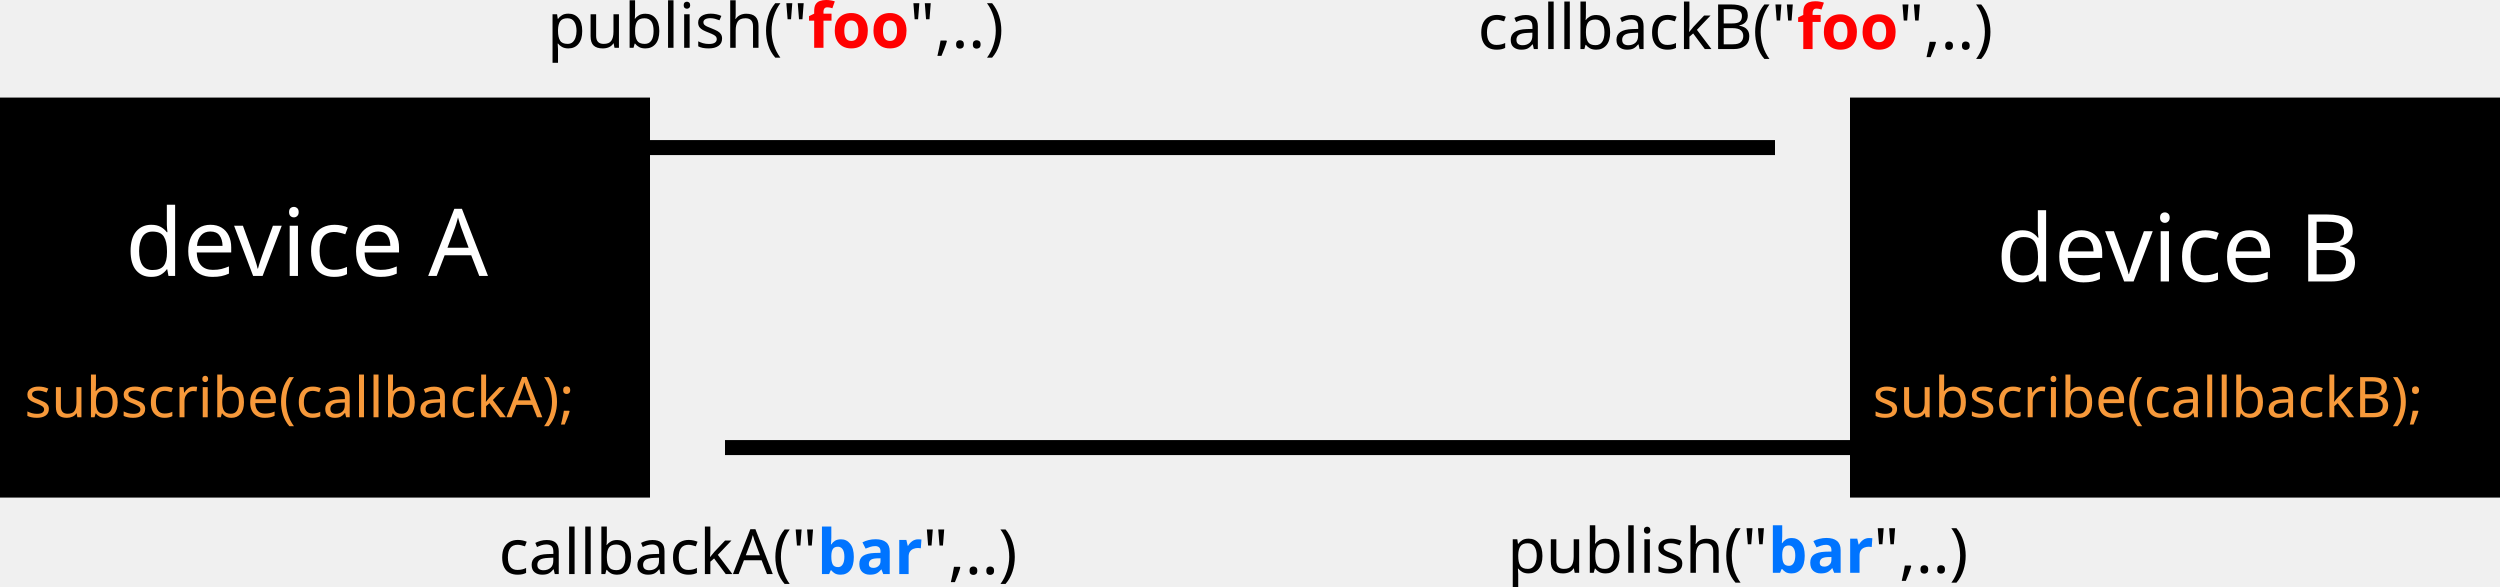
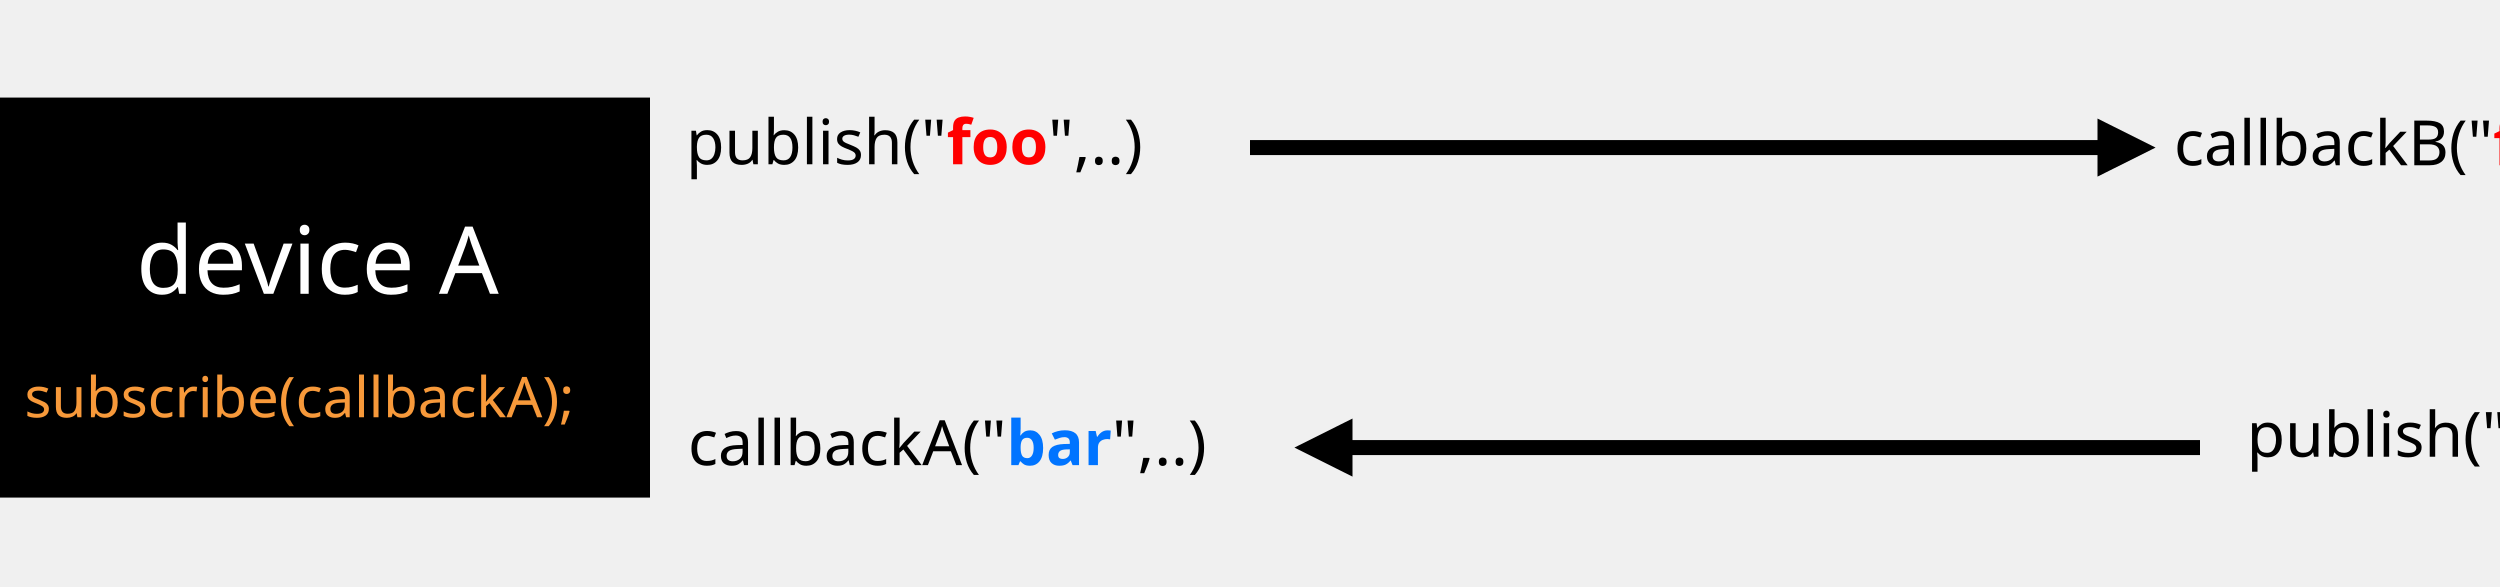
<svg xmlns="http://www.w3.org/2000/svg" width="141.111mm" height="33.112mm" viewBox="0 0 500 117.325" id="svg2" version="1.1">
  <defs id="defs4">
    <marker style="overflow:visible" id="marker4536" refX="0" refY="0" orient="auto">
      <path transform="scale(0.4,0.4)" style="fill:#000000;fill-opacity:1;fill-rule:evenodd;stroke:#000000;stroke-width:1pt;stroke-opacity:1" d="m 5.77,0 -8.65,5 0,-10 8.65,5 z" id="path4538" />
-     </marker>
-     <marker orient="auto" refY="0" refX="0" id="TriangleOutM" style="overflow:visible">
-       <path id="path4293" d="m 5.77,0 -8.65,5 0,-10 8.65,5 z" style="fill:#000000;fill-opacity:1;fill-rule:evenodd;stroke:#000000;stroke-width:1pt;stroke-opacity:1" transform="scale(0.4,0.4)" />
    </marker>
    <marker orient="auto" refY="0" refX="0" id="Arrow1Lend" style="overflow:visible">
      <path id="path4151" d="M 0,0 5,-5 -12.5,0 5,5 0,0 Z" style="fill:#000000;fill-opacity:1;fill-rule:evenodd;stroke:#000000;stroke-width:1pt;stroke-opacity:1" transform="matrix(-0.8,0,0,-0.8,-10,0)" />
    </marker>
  </defs>
  <g id="layer1" transform="translate(-90,-122.8474)">
    <rect style="opacity:1;fill:#000000;fill-opacity:1;stroke:none;stroke-width:2;stroke-linecap:square;stroke-linejoin:bevel;stroke-miterlimit:4;stroke-dasharray:none;stroke-dashoffset:0;stroke-opacity:1" id="rect4138" width="130" height="80" x="90" y="142.362" ry="0" />
-     <rect y="142.362" x="460" height="80" width="130" id="rect4140" style="opacity:1;fill:#000000;fill-opacity:1;stroke:none;stroke-width:2;stroke-linecap:square;stroke-linejoin:bevel;stroke-miterlimit:4;stroke-dasharray:none;stroke-dashoffset:0;stroke-opacity:1" />
-     <path style="fill:none;fill-rule:evenodd;stroke:#000000;stroke-width:3;stroke-linecap:butt;stroke-linejoin:miter;stroke-miterlimit:4;stroke-dasharray:none;stroke-opacity:1;marker-end:" d="m 220,152.362 225,0" id="path4142" />
-     <path id="path4534" d="m 460,212.362 -225,0" style="fill:none;fill-rule:evenodd;stroke:#000000;stroke-width:3;stroke-linecap:butt;stroke-linejoin:miter;stroke-miterlimit:4;stroke-dasharray:none;stroke-opacity:1;marker-end:" />
-     <text xml:space="preserve" style="font-style:normal;font-weight:normal;font-size:18.75px;line-height:125%;font-family:sans-serif;letter-spacing:0px;word-spacing:0px;fill:#ffffff;fill-opacity:1;stroke:none;stroke-width:1px;stroke-linecap:butt;stroke-linejoin:miter;stroke-opacity:1" x="115.087" y="178.041" id="text4780">
-       <tspan id="tspan4782" x="115.087" y="178.041">device A</tspan>
+     <rect y="142.362" x="655" height="80" width="130" id="rect4140" style="opacity:1;fill:#000000;fill-opacity:1;stroke:none;stroke-width:2;stroke-linecap:square;stroke-linejoin:bevel;stroke-miterlimit:4;stroke-dasharray:none;stroke-dashoffset:0;stroke-opacity:1" />
+     <path style="fill:none;fill-rule:evenodd;stroke:#000000;stroke-width:3;stroke-linecap:butt;stroke-linejoin:miter;stroke-miterlimit:4;stroke-dasharray:none;stroke-opacity:1" d="m 340,152.362 170,0" id="path4142" />
+     <text xml:space="preserve" style="font-style:normal;font-weight:normal;font-size:18.75px;line-height:125%;font-family:sans-serif;letter-spacing:0px;word-spacing:0px;fill:#ffffff;fill-opacity:1;stroke:none;stroke-width:1px;stroke-linecap:butt;stroke-linejoin:miter;stroke-opacity:1" x="117.23" y="181.612" id="text4780">
+       <tspan id="tspan4782" x="117.23" y="181.612">device A</tspan>
    </text>
    <text xml:space="preserve" style="font-style:normal;font-weight:normal;font-size:11.25px;line-height:125%;font-family:sans-serif;letter-spacing:0px;word-spacing:0px;fill:#f7993a;fill-opacity:1;stroke:none;stroke-width:1px;stroke-linecap:butt;stroke-linejoin:miter;stroke-opacity:1" x="94.898" y="206.301" id="text4788">
      <tspan id="tspan4790" x="94.898" y="206.301">subscribe(callbackA);</tspan>
    </text>
-     <text id="text4796" y="206.301" x="464.541" style="font-style:normal;font-weight:normal;font-size:11.25px;line-height:125%;font-family:sans-serif;letter-spacing:0px;word-spacing:0px;fill:#f7993a;fill-opacity:1;stroke:none;stroke-width:1px;stroke-linecap:butt;stroke-linejoin:miter;stroke-opacity:1" xml:space="preserve">
-       <tspan y="206.301" x="464.541" id="tspan4798">subscribe(callbackB);</tspan>
+     <text id="text4796" y="206.301" x="659.541" style="font-style:normal;font-weight:normal;font-size:11.25px;line-height:125%;font-family:sans-serif;letter-spacing:0px;word-spacing:0px;fill:#f7993a;fill-opacity:1;stroke:none;stroke-width:1px;stroke-linecap:butt;stroke-linejoin:miter;stroke-opacity:1" xml:space="preserve">
+       <tspan y="206.301" x="659.541" id="tspan4798">subscribe(callbackB);</tspan>
    </text>
-     <text xml:space="preserve" style="font-style:normal;font-weight:normal;font-size:12.5px;line-height:125%;font-family:sans-serif;letter-spacing:0px;word-spacing:0px;fill:#000000;fill-opacity:1;stroke:none;stroke-width:1px;stroke-linecap:butt;stroke-linejoin:miter;stroke-opacity:1" x="199.444" y="132.405" id="text4800">
-       <tspan id="tspan4802" x="199.444" y="132.405">publish("<tspan style="font-style:normal;font-variant:normal;font-weight:bold;font-stretch:normal;font-family:sans-serif;-inkscape-font-specification:'sans-serif Bold';fill:#ff0000;fill-opacity:1" id="tspan4820">foo</tspan>",..)</tspan>
+     <text xml:space="preserve" style="font-style:normal;font-weight:normal;font-size:12.5px;line-height:125%;font-family:sans-serif;letter-spacing:0px;word-spacing:0px;fill:#000000;fill-opacity:1;stroke:none;stroke-width:1px;stroke-linecap:butt;stroke-linejoin:miter;stroke-opacity:1" x="227.223" y="155.7" id="text4800">
+       <tspan id="tspan4802" x="227.223" y="155.7">publish("<tspan style="font-style:normal;font-variant:normal;font-weight:bold;font-stretch:normal;font-family:sans-serif;-inkscape-font-specification:'sans-serif Bold';fill:#ff0000;fill-opacity:1" id="tspan4820">foo</tspan>",..)</tspan>
    </text>
-     <text id="text4784" y="179.137" x="489.287" style="font-style:normal;font-weight:normal;font-size:18.75px;line-height:125%;font-family:sans-serif;letter-spacing:0px;word-spacing:0px;fill:#ffffff;fill-opacity:1;stroke:none;stroke-width:1px;stroke-linecap:butt;stroke-linejoin:miter;stroke-opacity:1" xml:space="preserve">
-       <tspan y="179.137" x="489.287" id="tspan4786">device B</tspan>
+     <text id="text4784" y="182.352" x="682.501" style="font-style:normal;font-weight:normal;font-size:18.75px;line-height:125%;font-family:sans-serif;letter-spacing:0px;word-spacing:0px;fill:#ffffff;fill-opacity:1;stroke:none;stroke-width:1px;stroke-linecap:butt;stroke-linejoin:miter;stroke-opacity:1" xml:space="preserve">
+       <tspan y="182.352" x="682.501" id="tspan4786">device B</tspan>
    </text>
-     <text id="text4808" y="132.658" x="385.565" style="font-style:normal;font-weight:normal;font-size:12.5px;line-height:125%;font-family:sans-serif;letter-spacing:0px;word-spacing:0px;fill:#000000;fill-opacity:1;stroke:none;stroke-width:1px;stroke-linecap:butt;stroke-linejoin:miter;stroke-opacity:1" xml:space="preserve">
-       <tspan y="132.658" x="385.565" id="tspan4810">callbackB("<tspan style="font-style:normal;font-variant:normal;font-weight:bold;font-stretch:normal;font-family:sans-serif;-inkscape-font-specification:'sans-serif Bold';fill:#ff0000;fill-opacity:1" id="tspan4830">foo</tspan>",..)</tspan>
+     <text id="text4808" y="155.892" x="524.806" style="font-style:normal;font-weight:normal;font-size:12.5px;line-height:125%;font-family:sans-serif;letter-spacing:0px;word-spacing:0px;fill:#000000;fill-opacity:1;stroke:none;stroke-width:1px;stroke-linecap:butt;stroke-linejoin:miter;stroke-opacity:1" xml:space="preserve">
+       <tspan y="155.892" x="524.806" id="tspan4810">callbackB("<tspan style="font-style:normal;font-variant:normal;font-weight:bold;font-stretch:normal;font-family:sans-serif;-inkscape-font-specification:'sans-serif Bold';fill:#ff0000;fill-opacity:1" id="tspan4830">foo</tspan>",..)</tspan>
    </text>
-     <text id="text4812" y="237.405" x="391.49" style="font-style:normal;font-weight:normal;font-size:12.5px;line-height:125%;font-family:sans-serif;letter-spacing:0px;word-spacing:0px;fill:#000000;fill-opacity:1;stroke:none;stroke-width:1px;stroke-linecap:butt;stroke-linejoin:miter;stroke-opacity:1" xml:space="preserve">
-       <tspan y="237.405" x="391.49" id="tspan4814">publish("<tspan style="font-style:normal;font-variant:normal;font-weight:bold;font-stretch:normal;font-family:sans-serif;-inkscape-font-specification:'sans-serif Bold';opacity:0.99;fill:#0074ff;fill-opacity:1" id="tspan4852">bar</tspan>",..)</tspan>
+     <text id="text4812" y="214.191" x="539.347" style="font-style:normal;font-weight:normal;font-size:12.5px;line-height:125%;font-family:sans-serif;letter-spacing:0px;word-spacing:0px;fill:#000000;fill-opacity:1;stroke:none;stroke-width:1px;stroke-linecap:butt;stroke-linejoin:miter;stroke-opacity:1" xml:space="preserve">
+       <tspan y="214.191" x="539.347" id="tspan4814">publish("<tspan style="font-style:normal;font-variant:normal;font-weight:bold;font-stretch:normal;font-family:sans-serif;-inkscape-font-specification:'sans-serif Bold';opacity:0.99;fill:#0074ff;fill-opacity:1" id="tspan4852">bar</tspan>",..)</tspan>
    </text>
-     <text xml:space="preserve" style="font-style:normal;font-weight:normal;font-size:12.5px;line-height:125%;font-family:sans-serif;letter-spacing:0px;word-spacing:0px;fill:#000000;fill-opacity:1;stroke:none;stroke-width:1px;stroke-linecap:butt;stroke-linejoin:miter;stroke-opacity:1" x="189.749" y="237.658" id="text4816">
-       <tspan id="tspan4818" x="189.749" y="237.658">callbackA("<tspan style="font-style:normal;font-variant:normal;font-weight:bold;font-stretch:normal;font-family:sans-serif;-inkscape-font-specification:'sans-serif Bold';fill:#0074ff;fill-opacity:1" id="tspan4842">bar</tspan>",..)</tspan>
+     <text xml:space="preserve" style="font-style:normal;font-weight:normal;font-size:12.5px;line-height:125%;font-family:sans-serif;letter-spacing:0px;word-spacing:0px;fill:#000000;fill-opacity:1;stroke:none;stroke-width:1px;stroke-linecap:butt;stroke-linejoin:miter;stroke-opacity:1" x="227.606" y="215.872" id="text4816">
+       <tspan id="tspan4818" x="227.606" y="215.872">callbackA("<tspan style="font-style:normal;font-variant:normal;font-weight:bold;font-stretch:normal;font-family:sans-serif;-inkscape-font-specification:'sans-serif Bold';fill:#0074ff;fill-opacity:1" id="tspan4842">bar</tspan>",..)</tspan>
    </text>
+     <path style="fill:#000000;fill-opacity:1;fill-rule:evenodd;stroke:#000000;stroke-width:1px;stroke-linecap:butt;stroke-linejoin:miter;stroke-opacity:1" d="m 510,147.362 10,5 -10,5 z" id="path4182" />
+     <path id="path4196" d="m 360,207.362 -10,5 10,5 z" style="fill:#000000;fill-opacity:1;fill-rule:evenodd;stroke:#000000;stroke-width:1px;stroke-linecap:butt;stroke-linejoin:miter;stroke-opacity:1" />
+     <path id="path4198" d="m 360,212.362 170,0" style="fill:none;fill-rule:evenodd;stroke:#000000;stroke-width:3;stroke-linecap:butt;stroke-linejoin:miter;stroke-miterlimit:4;stroke-dasharray:none;stroke-opacity:1" />
  </g>
</svg>
